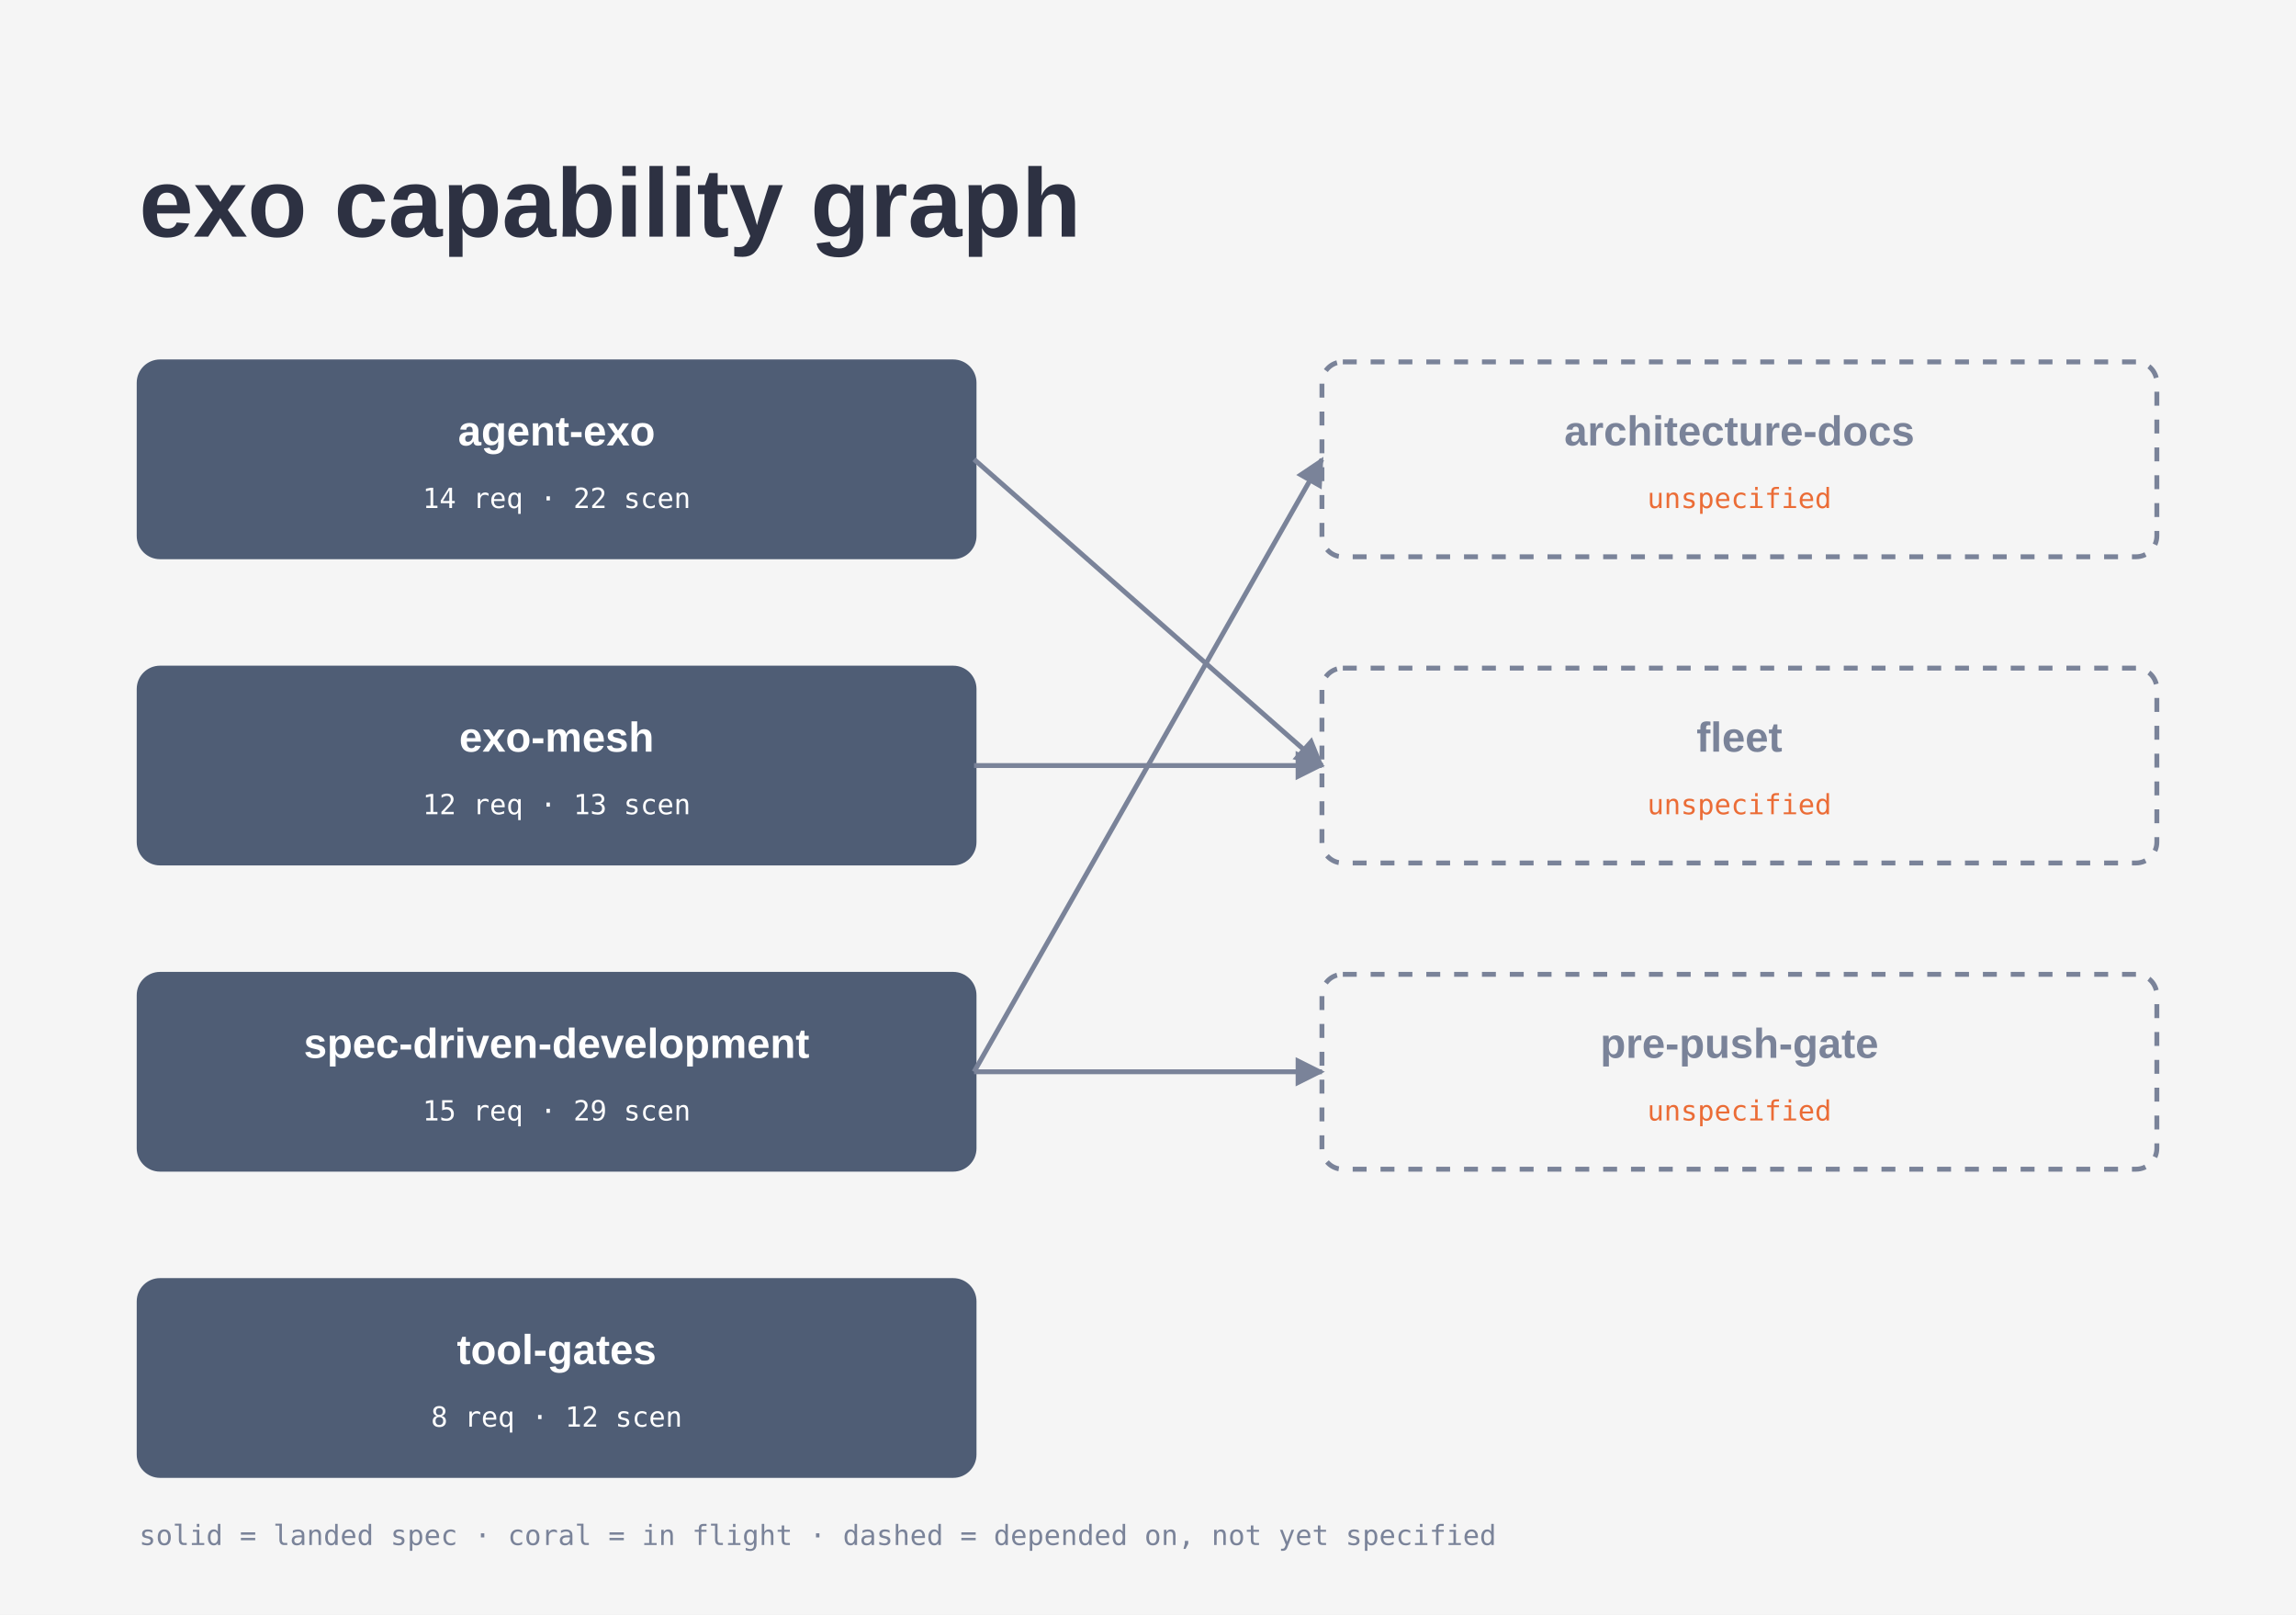
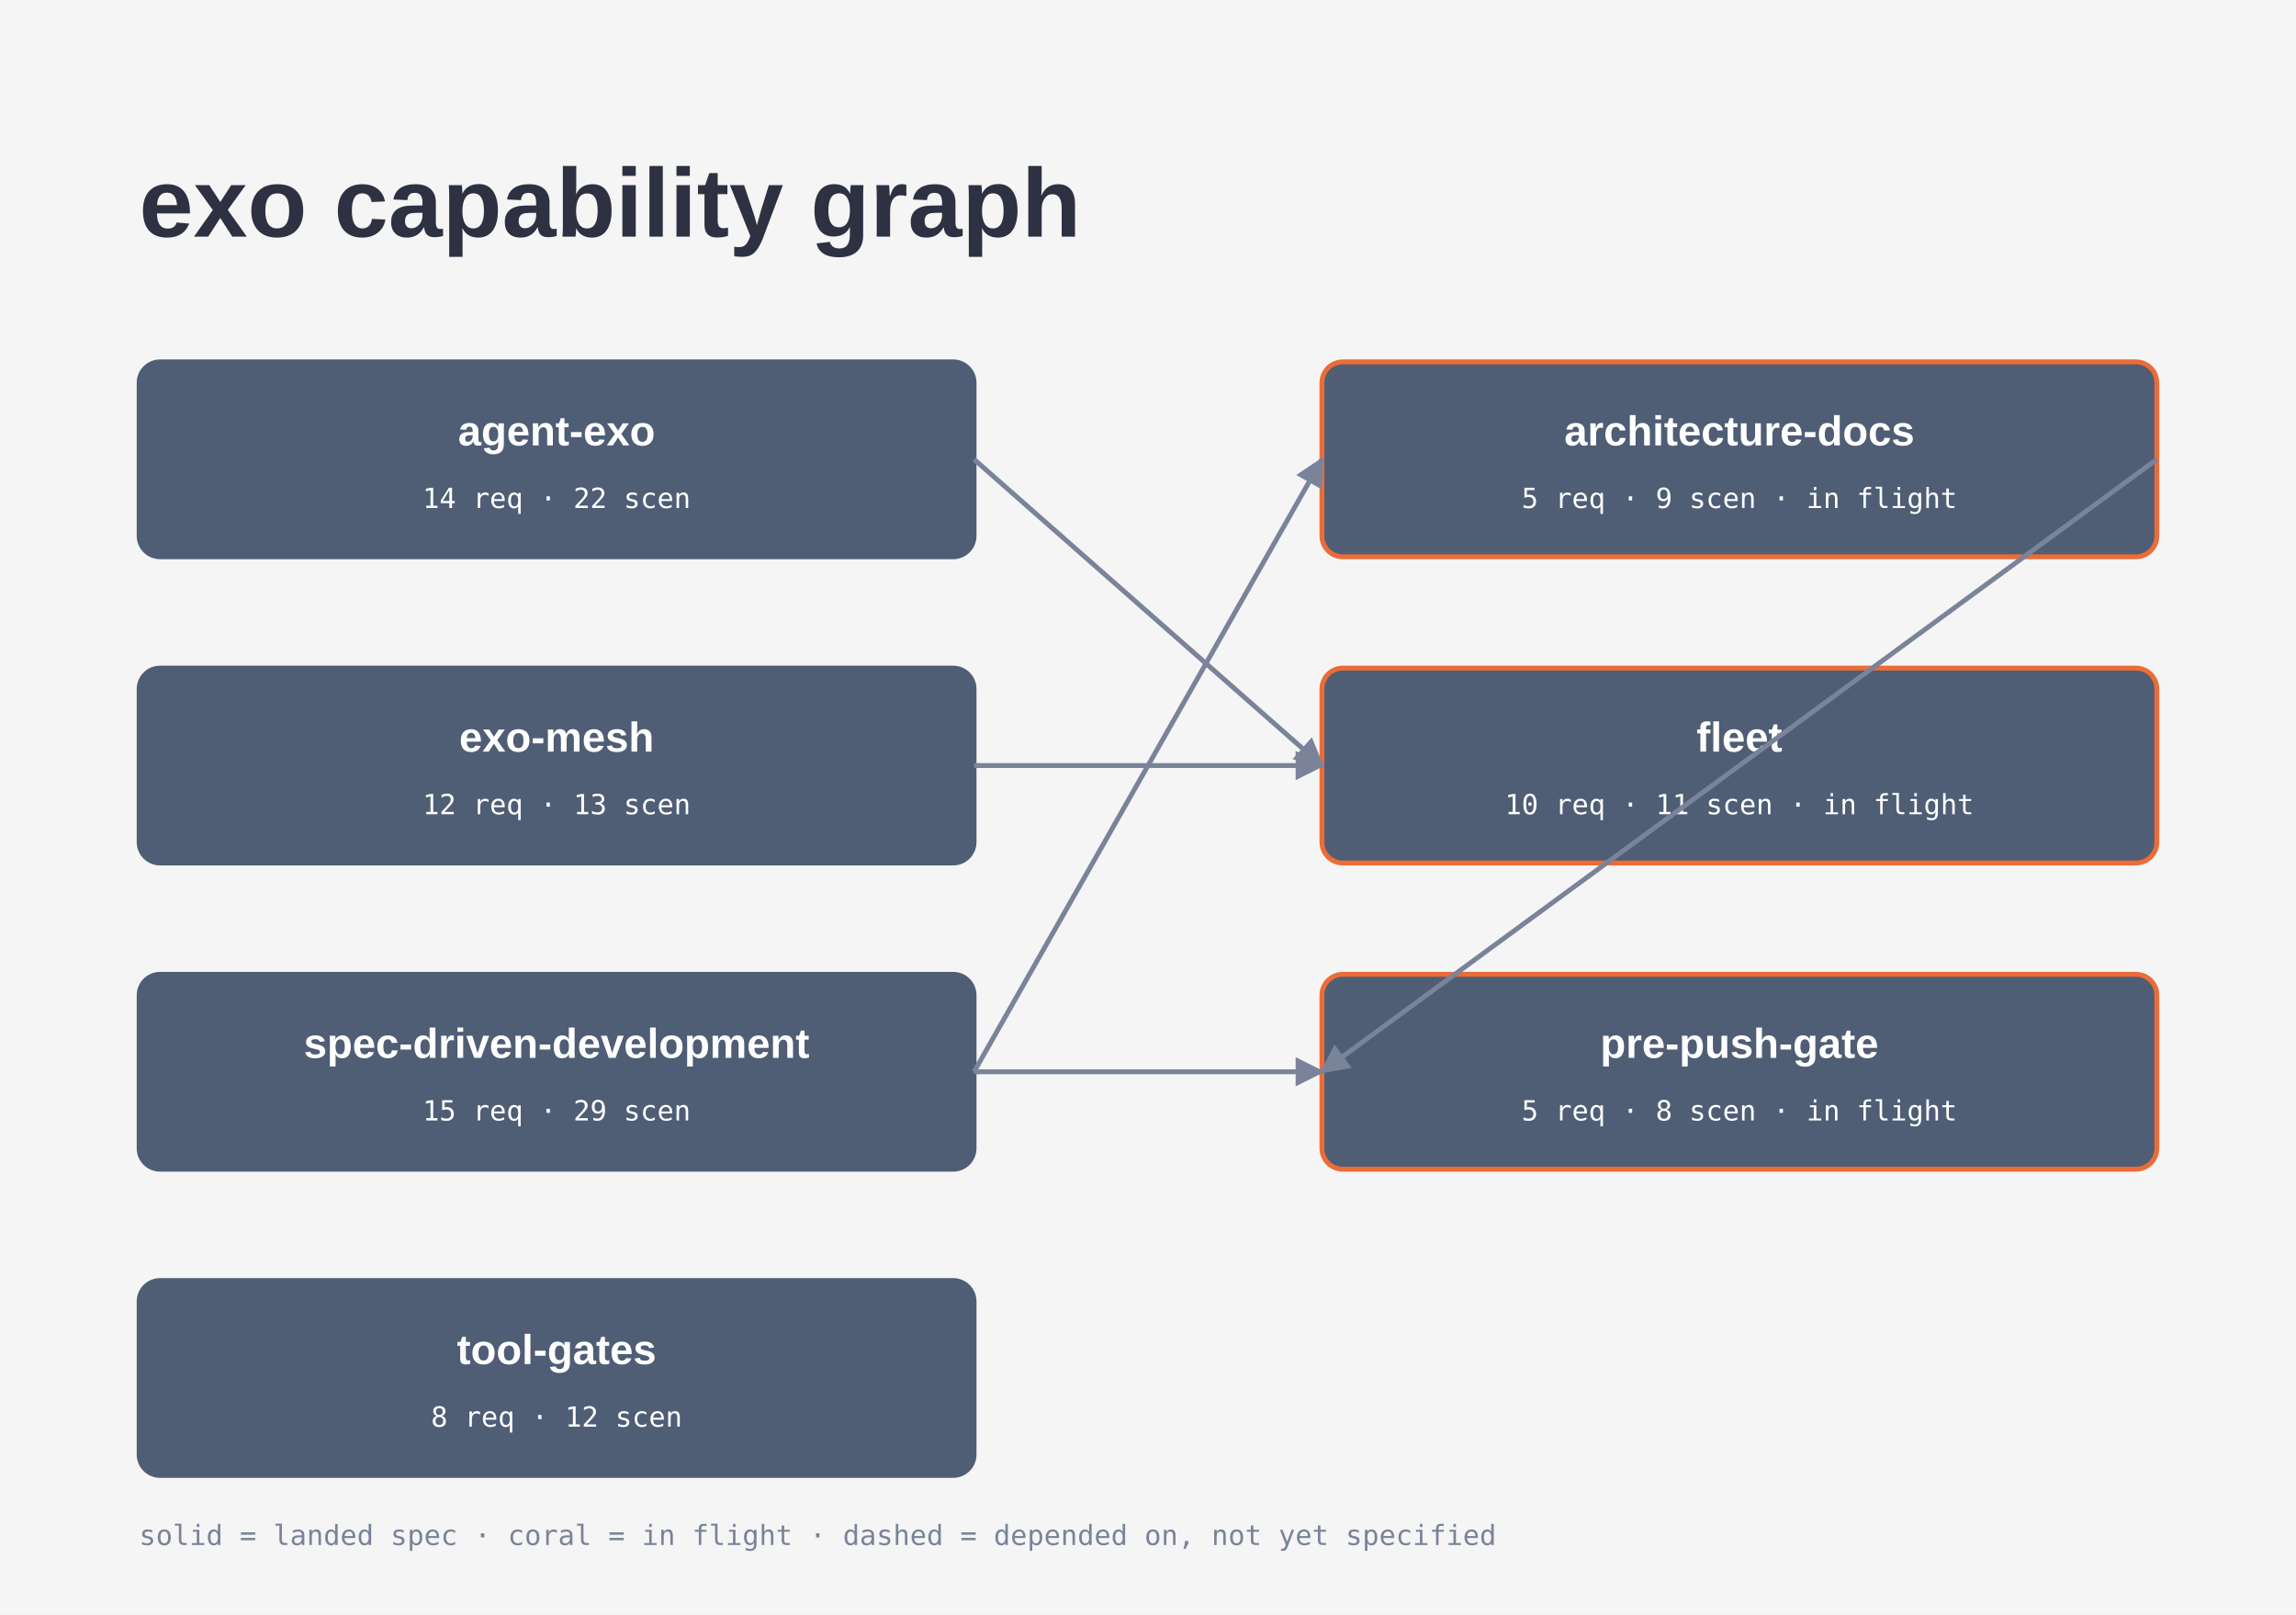
<svg xmlns="http://www.w3.org/2000/svg" viewBox="0 0 660 464" width="660" height="464" role="img" aria-label="exo capability graph">
  <rect width="660" height="464" fill="#f5f5f5" />
  <defs>
    <marker id="a" viewBox="0 0 10 10" refX="9" refY="5" markerWidth="6" markerHeight="6" orient="auto-start-reverse">
      <path d="M0,0 L10,5 L0,10 z" fill="#7a8399" />
    </marker>
  </defs>
  <text x="40" y="68" font-family="'Geist', -apple-system, 'Helvetica Neue', Arial, sans-serif" font-size="28" font-weight="600" fill="#2d3142">exo capability graph</text>
  <rect x="40" y="104" width="240" height="56" rx="6" fill="#4f5d75" stroke="#4f5d75" stroke-width="1.4" />
  <text x="160" y="128" font-family="'Geist', -apple-system, 'Helvetica Neue', Arial, sans-serif" font-size="12" font-weight="600" fill="#ffffff" text-anchor="middle">agent-exo</text>
  <text x="160" y="146" font-family="'Geist Mono', ui-monospace, 'SF Mono', Menlo, monospace" font-size="8" fill="#ffffff" text-anchor="middle">14 req · 22 scen</text>
  <rect x="40" y="192" width="240" height="56" rx="6" fill="#4f5d75" stroke="#4f5d75" stroke-width="1.4" />
  <text x="160" y="216" font-family="'Geist', -apple-system, 'Helvetica Neue', Arial, sans-serif" font-size="12" font-weight="600" fill="#ffffff" text-anchor="middle">exo-mesh</text>
  <text x="160" y="234" font-family="'Geist Mono', ui-monospace, 'SF Mono', Menlo, monospace" font-size="8" fill="#ffffff" text-anchor="middle">12 req · 13 scen</text>
  <rect x="40" y="280" width="240" height="56" rx="6" fill="#4f5d75" stroke="#4f5d75" stroke-width="1.4" />
  <text x="160" y="304" font-family="'Geist', -apple-system, 'Helvetica Neue', Arial, sans-serif" font-size="12" font-weight="600" fill="#ffffff" text-anchor="middle">spec-driven-development</text>
  <text x="160" y="322" font-family="'Geist Mono', ui-monospace, 'SF Mono', Menlo, monospace" font-size="8" fill="#ffffff" text-anchor="middle">15 req · 29 scen</text>
  <rect x="40" y="368" width="240" height="56" rx="6" fill="#4f5d75" stroke="#4f5d75" stroke-width="1.4" />
  <text x="160" y="392" font-family="'Geist', -apple-system, 'Helvetica Neue', Arial, sans-serif" font-size="12" font-weight="600" fill="#ffffff" text-anchor="middle">tool-gates</text>
  <text x="160" y="410" font-family="'Geist Mono', ui-monospace, 'SF Mono', Menlo, monospace" font-size="8" fill="#ffffff" text-anchor="middle">8 req · 12 scen</text>
-   <rect x="380" y="104" width="240" height="56" rx="6" fill="#f5f5f5" stroke="#7a8399" stroke-width="1.4" stroke-dasharray="4 4" />
-   <text x="500" y="128" font-family="'Geist', -apple-system, 'Helvetica Neue', Arial, sans-serif" font-size="12" font-weight="600" fill="#7a8399" text-anchor="middle">architecture-docs</text>
-   <text x="500" y="146" font-family="'Geist Mono', ui-monospace, 'SF Mono', Menlo, monospace" font-size="8" fill="#eb6c36" text-anchor="middle">unspecified</text>
-   <rect x="380" y="192" width="240" height="56" rx="6" fill="#f5f5f5" stroke="#7a8399" stroke-width="1.4" stroke-dasharray="4 4" />
-   <text x="500" y="216" font-family="'Geist', -apple-system, 'Helvetica Neue', Arial, sans-serif" font-size="12" font-weight="600" fill="#7a8399" text-anchor="middle">fleet</text>
-   <text x="500" y="234" font-family="'Geist Mono', ui-monospace, 'SF Mono', Menlo, monospace" font-size="8" fill="#eb6c36" text-anchor="middle">unspecified</text>
-   <rect x="380" y="280" width="240" height="56" rx="6" fill="#f5f5f5" stroke="#7a8399" stroke-width="1.4" stroke-dasharray="4 4" />
-   <text x="500" y="304" font-family="'Geist', -apple-system, 'Helvetica Neue', Arial, sans-serif" font-size="12" font-weight="600" fill="#7a8399" text-anchor="middle">pre-push-gate</text>
-   <text x="500" y="322" font-family="'Geist Mono', ui-monospace, 'SF Mono', Menlo, monospace" font-size="8" fill="#eb6c36" text-anchor="middle">unspecified</text>
+   <rect x="380" y="104" width="240" height="56" rx="6" fill="#4f5d75" stroke="#eb6c36" stroke-width="1.4" />
+   <text x="500" y="128" font-family="'Geist', -apple-system, 'Helvetica Neue', Arial, sans-serif" font-size="12" font-weight="600" fill="#ffffff" text-anchor="middle">architecture-docs</text>
+   <text x="500" y="146" font-family="'Geist Mono', ui-monospace, 'SF Mono', Menlo, monospace" font-size="8" fill="#ffffff" text-anchor="middle">5 req · 9 scen · in flight</text>
+   <rect x="380" y="192" width="240" height="56" rx="6" fill="#4f5d75" stroke="#eb6c36" stroke-width="1.4" />
+   <text x="500" y="216" font-family="'Geist', -apple-system, 'Helvetica Neue', Arial, sans-serif" font-size="12" font-weight="600" fill="#ffffff" text-anchor="middle">fleet</text>
+   <text x="500" y="234" font-family="'Geist Mono', ui-monospace, 'SF Mono', Menlo, monospace" font-size="8" fill="#ffffff" text-anchor="middle">10 req · 11 scen · in flight</text>
+   <rect x="380" y="280" width="240" height="56" rx="6" fill="#4f5d75" stroke="#eb6c36" stroke-width="1.4" />
+   <text x="500" y="304" font-family="'Geist', -apple-system, 'Helvetica Neue', Arial, sans-serif" font-size="12" font-weight="600" fill="#ffffff" text-anchor="middle">pre-push-gate</text>
+   <text x="500" y="322" font-family="'Geist Mono', ui-monospace, 'SF Mono', Menlo, monospace" font-size="8" fill="#ffffff" text-anchor="middle">5 req · 8 scen · in flight</text>
  <line x1="280" y1="132" x2="380" y2="220" stroke="#7a8399" stroke-width="1.4" marker-end="url(#a)" />
+   <line x1="620" y1="132" x2="380" y2="308" stroke="#7a8399" stroke-width="1.4" marker-end="url(#a)" />
  <line x1="280" y1="220" x2="380" y2="220" stroke="#7a8399" stroke-width="1.4" marker-end="url(#a)" />
  <line x1="280" y1="308" x2="380" y2="132" stroke="#7a8399" stroke-width="1.4" marker-end="url(#a)" />
  <line x1="280" y1="308" x2="380" y2="308" stroke="#7a8399" stroke-width="1.4" marker-end="url(#a)" />
  <text x="40" y="444" font-family="'Geist Mono', ui-monospace, 'SF Mono', Menlo, monospace" font-size="8" fill="#7a8399">solid = landed spec · coral = in flight · dashed = depended on, not yet specified</text>
</svg>
